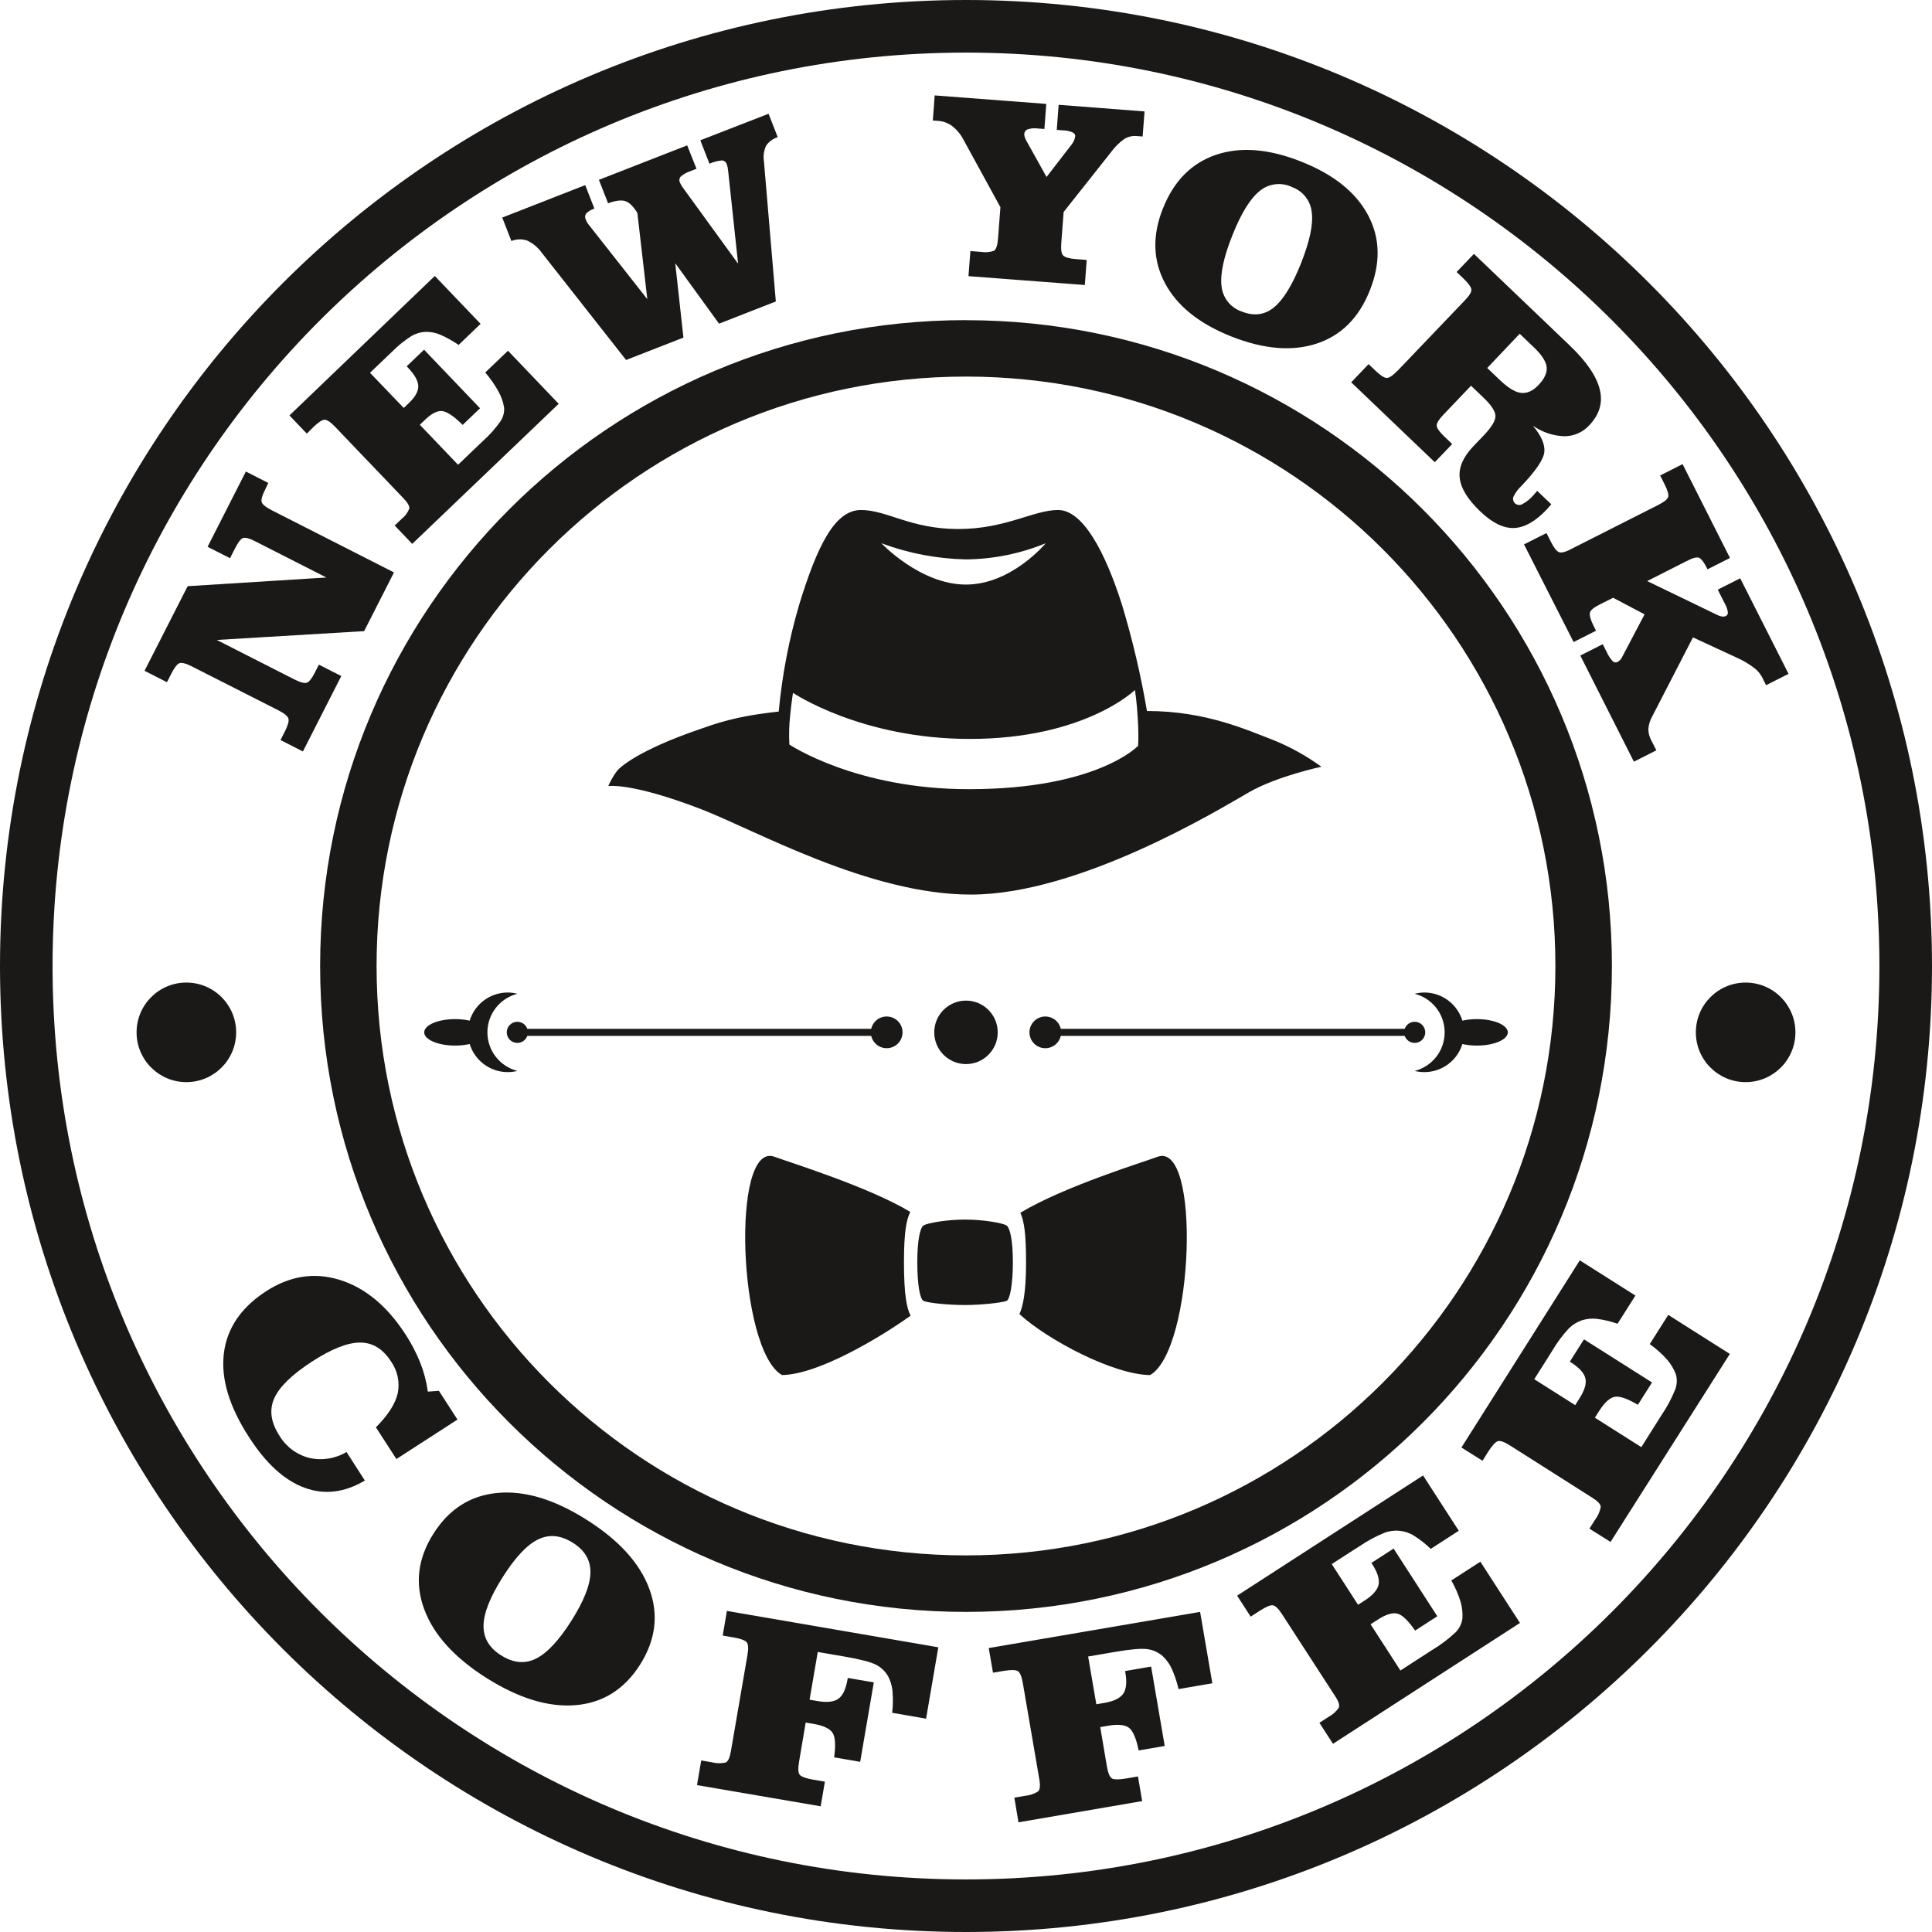
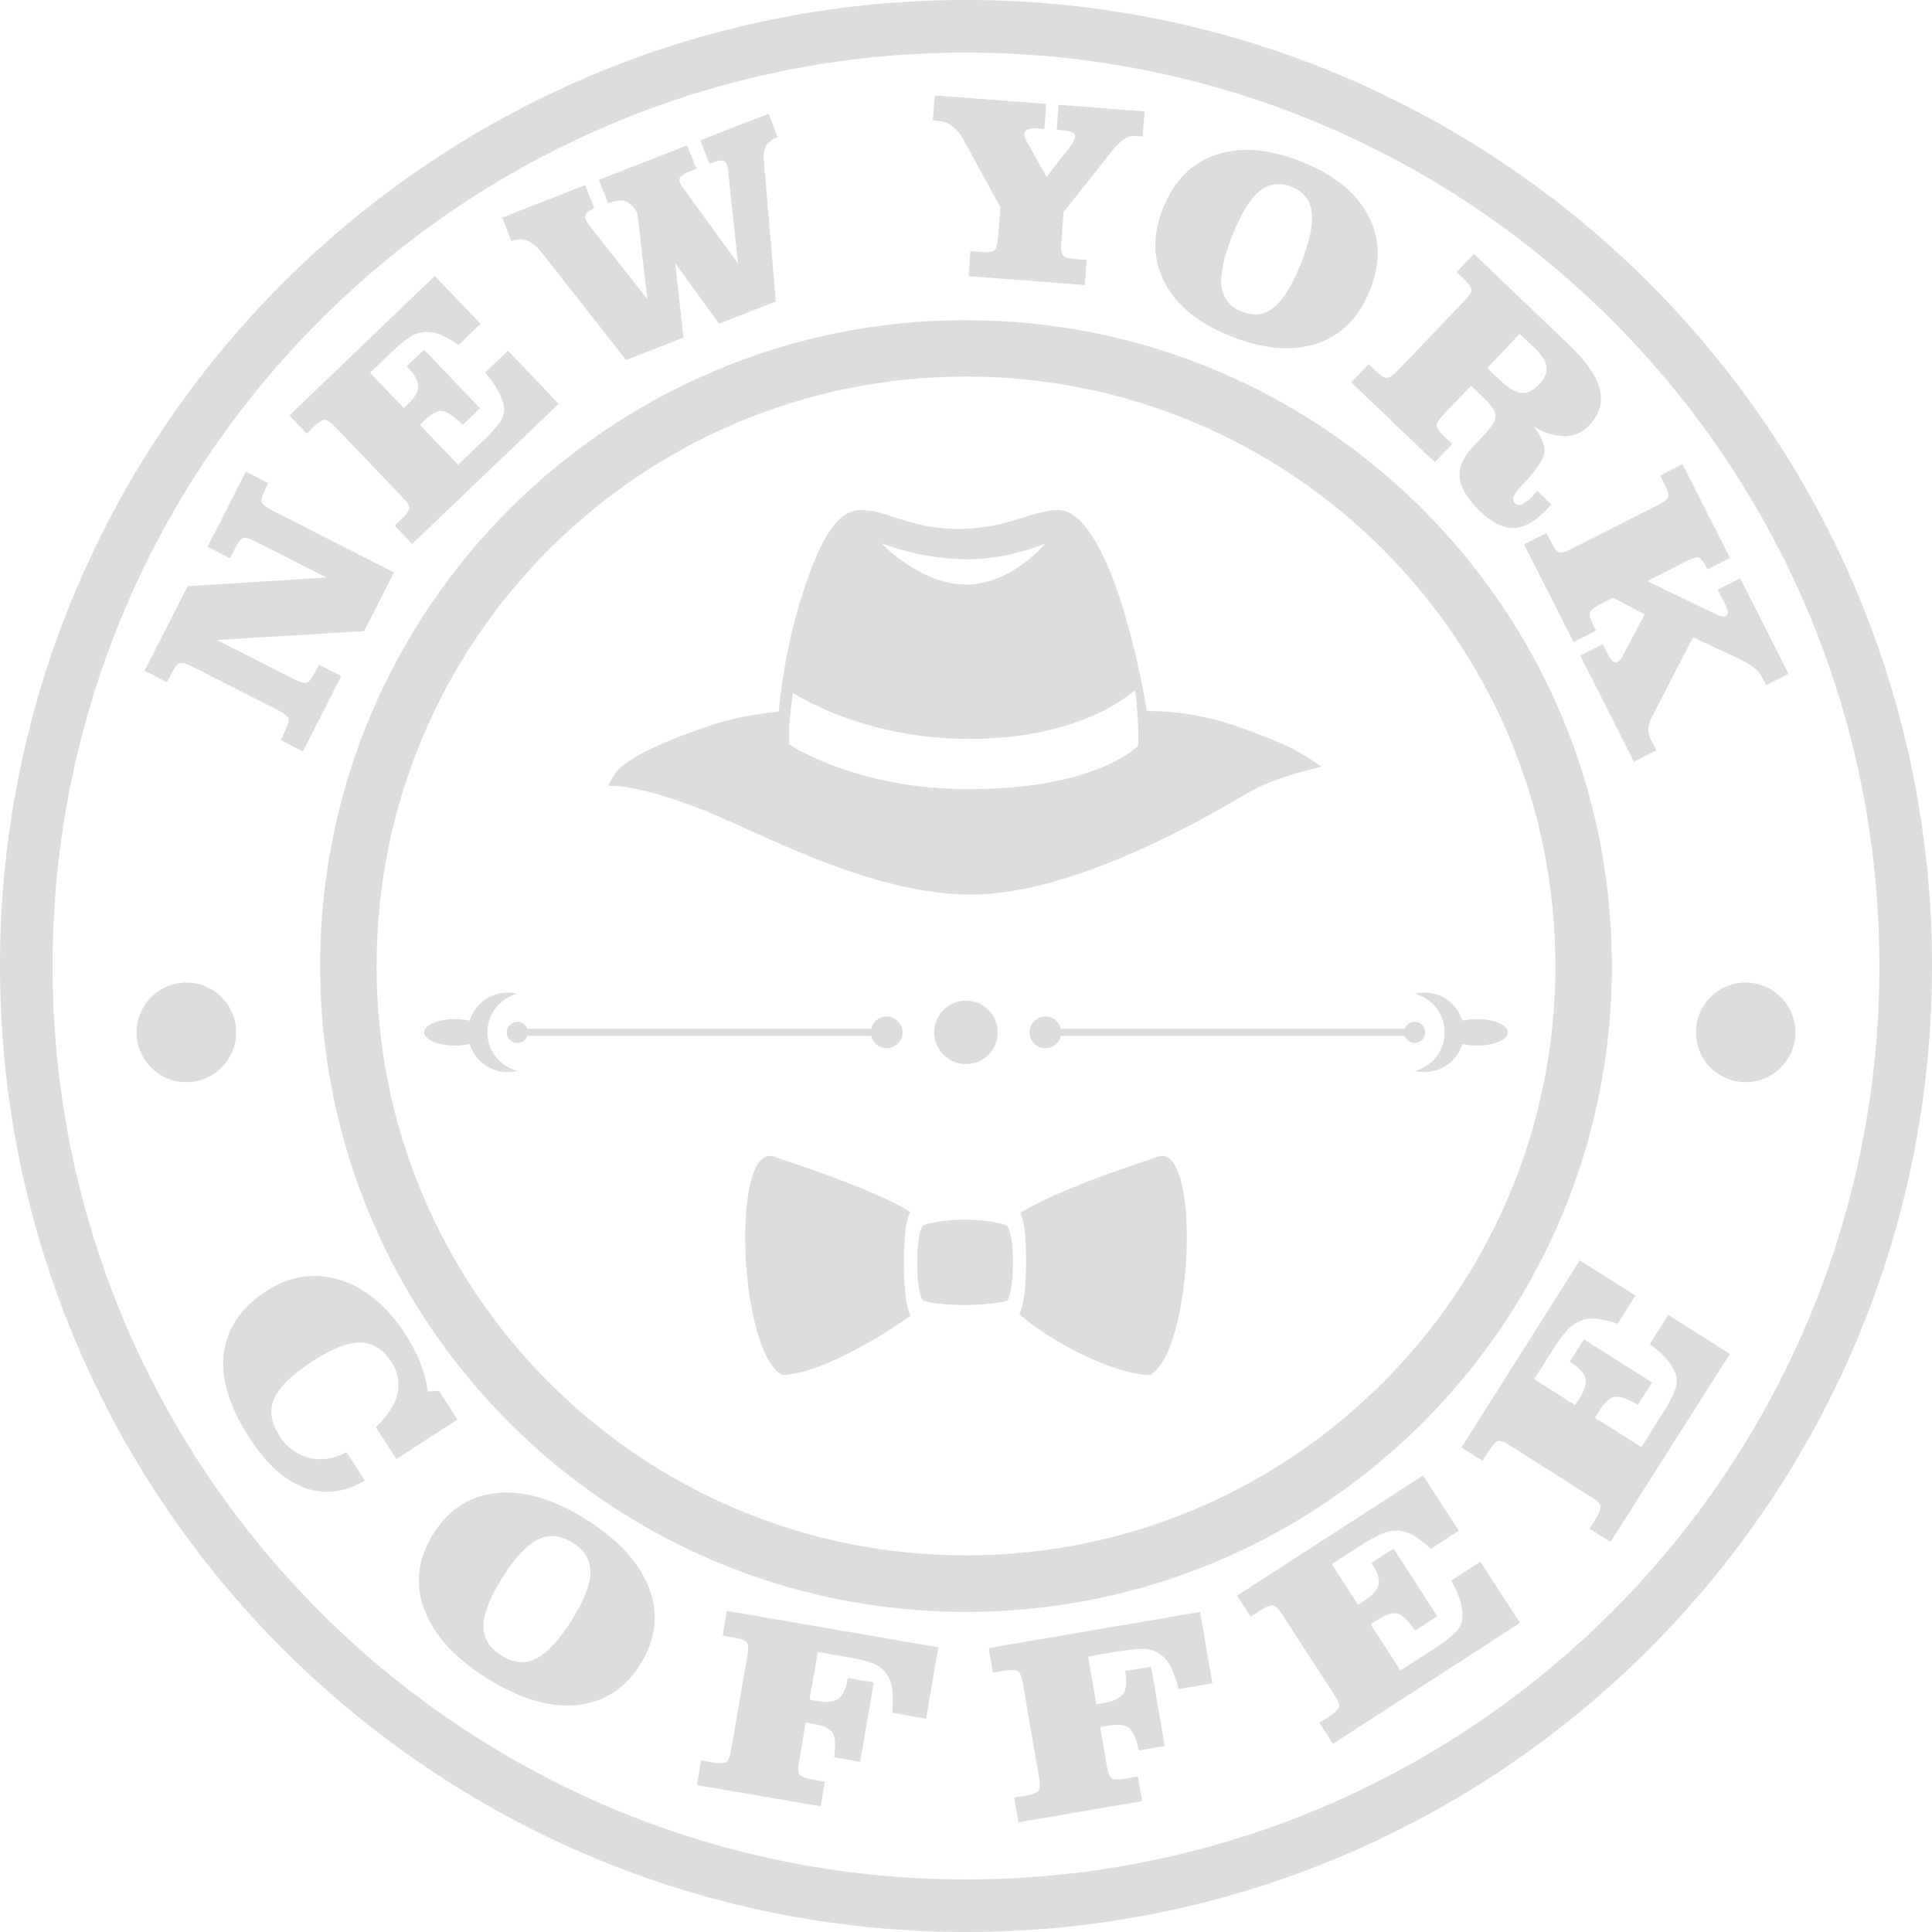
<svg xmlns="http://www.w3.org/2000/svg" viewBox="0 0 582.51 582.51">
  <defs>
-     <style>.cls-1,.cls-2{fill:#1b1918;}.cls-1{fill-rule:evenodd;}</style>
+     <style>.cls-1,.cls-2{fill:#ddd;}.cls-1{fill-rule:evenodd;}</style>
  </defs>
  <g id="Слой_2" data-name="Слой 2">
    <g id="Слой_1-2" data-name="Слой 1">
      <path class="cls-1" d="M291.25,15.86c152.1,0,275.4,123.3,275.4,275.4s-123.3,275.4-275.4,275.4-275.4-123.3-275.4-275.4S139.16,15.86,291.25,15.86Zm0-15.86C452.11,0,582.51,130.4,582.51,291.26S452.11,582.51,291.25,582.51,0,452.11,0,291.26,130.4,0,291.25,0Z" />
      <path class="cls-1" d="M291.25,113.54A177.71,177.71,0,1,1,113.54,291.26,177.71,177.71,0,0,1,291.25,113.54Zm0-17C398.8,96.52,486,183.71,486,291.26S398.8,486,291.25,486,96.52,398.8,96.52,291.26,183.7,96.52,291.25,96.52Z" />
      <circle class="cls-2" cx="56.19" cy="311.26" r="15.01" />
      <circle class="cls-2" cx="526.32" cy="311.26" r="15.01" />
      <circle class="cls-2" cx="291.25" cy="311.26" r="9.57" />
      <circle class="cls-2" cx="315.17" cy="311.26" r="4.78" />
      <circle class="cls-2" cx="267.34" cy="311.26" r="4.78" />
      <rect class="cls-2" x="155.98" y="310.2" width="111.36" height="2.13" />
      <circle class="cls-2" cx="155.98" cy="311.26" r="3.19" />
      <path class="cls-1" d="M153,299.25a11.89,11.89,0,0,1,3,.38,12,12,0,0,0,0,23.26,12,12,0,1,1-3-23.64Z" />
      <ellipse class="cls-2" cx="137.21" cy="311.26" rx="9.31" ry="3.99" />
      <rect class="cls-2" x="315.17" y="310.2" width="111.36" height="2.13" />
      <circle class="cls-2" cx="426.53" cy="311.26" r="3.19" />
      <path class="cls-1" d="M429.53,299.25a11.87,11.87,0,0,0-3,.38,12,12,0,0,1,0,23.26,12,12,0,1,0,3-23.64Z" />
      <ellipse class="cls-2" cx="445.3" cy="311.26" rx="9.31" ry="3.99" />
      <path class="cls-1" d="M521.6,168.23l-6.77,3.42-.23-.45c-.84-1.67-1.61-2.67-2.26-3s-2,0-3.88,1l-11.82,6,21.15,10.22a4.46,4.46,0,0,0,1.46.47,2,2,0,0,0,1.14-.17,1.09,1.09,0,0,0,.56-1.2,7.07,7.07,0,0,0-.85-2.42l-2.19-4.32,6.77-3.42,14.58,28.81-6.77,3.42-1.33-2.63a8.52,8.52,0,0,0-2.54-2.78,25.31,25.31,0,0,0-4.67-2.75l-13.51-6.25-12.24,23.73a9.26,9.26,0,0,0-1.2,3.77,6.77,6.77,0,0,0,.81,3.42l1.59,3.13-6.77,3.42-16.16-32,6.77-3.42,1.24,2.45a10,10,0,0,0,1.71,2.62,1.21,1.21,0,0,0,1.43.32,3.1,3.1,0,0,0,.85-.62,3.37,3.37,0,0,0,.59-.86l6.79-12.91-9.48-5-4,2c-1.84.93-2.85,1.76-3,2.52s.15,2,1,3.73l.85,1.68-6.77,3.42L459.5,164.14l6.77-3.42,1.31,2.59c.91,1.81,1.73,2.86,2.43,3.16s2,0,3.83-1l26.09-13.2c1.85-.94,2.88-1.77,3.05-2.49s-.2-2-1.13-3.83l-1.31-2.59,6.77-3.42Zm-73.19-57.28,3.67,3.51c2.57,2.46,4.75,3.81,6.52,4s3.52-.54,5.22-2.32q2.81-2.94,2.5-5.51c-.21-1.71-1.53-3.73-4-6.05l-4.12-3.95Zm-27,.8,20.21-21.14c1.45-1.51,2.12-2.63,2-3.37s-.86-1.81-2.34-3.23l-2.1-2,5.22-5.46,28.82,27.55q7.64,7.3,9.11,13.29c1,4-.07,7.61-3.17,10.85a10.15,10.15,0,0,1-7.56,3.29,17.52,17.52,0,0,1-9.45-3.2c2.55,3,3.7,5.69,3.48,7.93s-2.55,5.68-6.94,10.28a10.5,10.5,0,0,0-2.38,3.24,1.81,1.81,0,0,0,.5,2,1.87,1.87,0,0,0,2.2.21,11.58,11.58,0,0,0,3.27-2.61c.13-.13.32-.35.59-.68s.46-.55.61-.7l4.24,4.05c-.17.18-.39.43-.71.81s-.54.63-.7.8q-5.17,5.41-9.91,5.54t-10.09-5q-5.69-5.44-6.2-10.12t4.07-9.48l3.1-3.24q3.71-3.88,3.61-6c-.07-1.41-1.27-3.23-3.61-5.47l-3.75-3.59L435.23,125q-2.16,2.26-2.05,3.39c.07.75.84,1.83,2.28,3.21l2.38,2.28-5.24,5.48-25.2-24.09,5.24-5.48,2.1,2c1.46,1.4,2.59,2.13,3.34,2.16S419.94,113.25,421.38,111.75Zm-70.73-49q4.92-12.35,16-16.09t25.74,2.1q14.57,5.8,20.06,16.11T413,87.59q-4.92,12.35-16,16t-25.77-2.15q-14.53-5.78-20-16.1T350.65,62.77Zm38.77-6.4a9.08,9.08,0,0,0-9.7,1.28q-4.25,3.44-8.16,13.27-4,10-3.28,15.45a9,9,0,0,0,6.1,7.58q5.49,2.19,9.71-1.26t8.15-13.29C394.87,72.77,396,67.65,395.5,64A9,9,0,0,0,389.42,56.37Zm-99-14.31A12.5,12.5,0,0,0,287.08,38a7.92,7.92,0,0,0-4.2-1.55l-1.63-.12.57-7.56,33.64,2.56-.57,7.56-2-.15a7,7,0,0,0-3,.24,1.57,1.57,0,0,0-1.06,1.41,2.39,2.39,0,0,0,.12.9,8.75,8.75,0,0,0,.59,1.3l6,10.77,7.62-9.86a5.16,5.16,0,0,0,.7-1.22,4.3,4.3,0,0,0,.33-1.32c0-.43-.26-.78-.87-1.07a7.1,7.1,0,0,0-2.55-.57l-2.15-.16.57-7.56,25.9,2-.58,7.56-1.8-.14a6,6,0,0,0-3.62.82,16.73,16.73,0,0,0-4.08,4L320.69,63.92l-.7,9.25c-.16,2.05,0,3.35.6,3.9s1.85.9,3.9,1.06l3.16.24-.57,7.56L292,83.26l.58-7.56,3.28.25a7.49,7.49,0,0,0,3.84-.35c.65-.39,1.07-1.68,1.23-3.88l.7-9.25Zm-114,13.78,2.76,7.07a6.11,6.11,0,0,0-2.44,1.45,1.66,1.66,0,0,0-.2,1.75,6,6,0,0,0,.47,1,4.83,4.83,0,0,0,.6.83l17.53,22.28-3-26c-1.23-2-2.45-3.19-3.65-3.57s-2.93-.16-5.18.66l-2.76-7.07,26.61-10.39L210,50.89l-1.77.69a8.52,8.52,0,0,0-3,1.67,1.62,1.62,0,0,0-.23,1.78,6.11,6.11,0,0,0,.39.79,8.86,8.86,0,0,0,.68,1L222.54,79.5l-3-28a9.38,9.38,0,0,0-.17-1.1,5.5,5.5,0,0,0-.25-.87,1.62,1.62,0,0,0-1.42-1.16,11.28,11.28,0,0,0-3.79,1l-2.76-7.07,20.58-8,2.76,7.07A6.58,6.58,0,0,0,231,43.9a8.09,8.09,0,0,0-.68,4.61l3.6,42.39-17.12,6.69L203.59,79.37l2.47,22.42-17.29,6.75L163.35,76.21a11.2,11.2,0,0,0-4.41-3.68,6.77,6.77,0,0,0-4.75.14l-2.76-7.07ZM131.1,83.21,144.9,97.64,138.28,104a32.66,32.66,0,0,0-5.55-3.09,10.76,10.76,0,0,0-4.16-.86,9.43,9.43,0,0,0-4.4,1.2,32.43,32.43,0,0,0-6,4.83l-1.25,1.19-5.36,5.13L121.73,123l1.61-1.54q2.84-2.71,2.77-5.08c-.05-1.57-1.1-3.44-3.17-5.6l-.32-.34,5.24-5,16.88,17.66-5.24,5q-4-3.93-6.17-4.16t-5.08,2.53l-1.67,1.6,11.53,12.06,7.41-7.09a34,34,0,0,0,5.47-6.16,6.59,6.59,0,0,0,1-4,15.32,15.32,0,0,0-1.69-4.84,33.49,33.49,0,0,0-4-5.73l6.86-6.56,15.29,16-44.16,42.23L119,158.45l2.1-2a7.56,7.56,0,0,0,2.3-3.07c.15-.72-.47-1.8-1.83-3.22l-.27-.29-20.21-21.13c-1.43-1.5-2.52-2.22-3.26-2.18s-1.85.77-3.32,2.18l-2,2-5.24-5.48ZM56.58,176.74l41.82-2.62L77.06,163.26c-1.92-1-3.22-1.3-3.89-1s-1.44,1.38-2.33,3.12l-1.49,2.92-6.76-3.44,11.54-22.69,6.76,3.44L80,147.49c-.92,1.8-1.29,3.07-1.13,3.8s1.19,1.57,3,2.52l36.92,18.78-9,17.7-44.42,2.66,23.35,11.88c1.85.94,3.13,1.27,3.83,1s1.52-1.34,2.43-3.14l1.16-2.3,6.76,3.44L91.33,226.57l-6.76-3.44,1.29-2.53c.93-1.82,1.3-3.11,1.12-3.87s-1.19-1.61-3-2.54L57.89,200.95q-2.72-1.38-3.78-1c-.71.28-1.54,1.36-2.48,3.21l-1.29,2.53-6.76-3.44Z" />
      <path class="cls-1" d="M476.32,380l16.77,10.62-5.39,8.5a30.17,30.17,0,0,0-6.21-1.48,10.9,10.9,0,0,0-4.36.38,10.77,10.77,0,0,0-4.18,2.57,39.5,39.5,0,0,0-5,6.76l-1,1.6-4.36,6.89,12.34,7.82,1.31-2.07c1.54-2.42,2.13-4.45,1.77-6s-1.8-3.2-4.31-4.79l-.39-.25,4.27-6.73,20.52,13-4.27,6.73c-3.21-1.88-5.55-2.69-7-2.4s-3,1.66-4.6,4.14l-1.36,2.15,14,8.88,6-9.52a40.7,40.7,0,0,0,4.27-8,7.32,7.32,0,0,0,.15-4.43,14.65,14.65,0,0,0-2.67-4.46,30.71,30.71,0,0,0-5.21-4.65l5.58-8.81,18.57,11.77L485.59,464.9l-6.37-4,1.71-2.7a9.08,9.08,0,0,0,1.7-3.84c0-.78-.83-1.7-2.48-2.75l-.34-.21L455.25,435.8c-1.74-1.1-3-1.52-3.71-1.25s-1.7,1.36-2.91,3.25L447,440.43l-6.37-4Zm-47.26,64.86,10.77,16.67L431.38,467a30.1,30.1,0,0,0-5-3.94,10.08,10.08,0,0,0-9-.9,39.56,39.56,0,0,0-7.41,4l-1.59,1-6.85,4.42,7.93,12.27,2.06-1.33c2.41-1.56,3.8-3.15,4.13-4.75s-.29-3.65-1.91-6.15l-.25-.39,6.69-4.32,13.18,20.4-6.69,4.32c-2.12-3.05-3.91-4.77-5.38-5.12s-3.44.24-5.91,1.84l-2.14,1.38,9,13.94,9.46-6.12a41.28,41.28,0,0,0,7.22-5.45,7.33,7.33,0,0,0,2-4,14.67,14.67,0,0,0-.55-5.17,30.78,30.78,0,0,0-2.79-6.41l8.76-5.66,11.94,18.47-56.38,36.44-4.09-6.34,2.68-1.73a9.11,9.11,0,0,0,3.15-2.78c.34-.71,0-1.9-1.1-3.54l-.21-.33L386.55,486.7c-1.12-1.74-2.07-2.63-2.85-2.7s-2.11.52-4,1.74l-2.61,1.69L373,481.1ZM361.84,486l3.69,21.52-10.19,1.75a32.37,32.37,0,0,0-2.06-6.15,12,12,0,0,0-2.73-3.8,8.7,8.7,0,0,0-4.61-2.09q-2.67-.39-9.81.84l-8.05,1.38,2.47,14.4,2.43-.42c2.82-.48,4.71-1.4,5.66-2.74s1.17-3.47.66-6.41l-.08-.45,7.85-1.35,4.1,23.94-7.85,1.35c-.75-3.65-1.72-5.92-2.93-6.83s-3.26-1.13-6.14-.64l-2.52.43,2,11.83c.38,2.18.92,3.41,1.65,3.72s2.15.29,4.25-.07l3.47-.6,1.27,7.43-37.29,6.4L305.83,542l3.15-.54a9.12,9.12,0,0,0,4-1.32c.58-.52.71-1.76.38-3.69l-.07-.39-4.91-28.65c-.35-2-.87-3.23-1.56-3.6s-2.15-.36-4.36,0l-3.07.52-1.28-7.43Zm-78.93,10.67-3.69,21.52L269,516.42a32.44,32.44,0,0,0,.1-6.48,11.91,11.91,0,0,0-1.31-4.49,8.73,8.73,0,0,0-3.65-3.51q-2.38-1.25-9.53-2.48l-8.05-1.38-2.47,14.39,2.43.42c2.82.48,4.91.25,6.25-.7s2.26-2.89,2.76-5.82l.08-.46,7.85,1.34-4.11,23.95-7.85-1.35c.5-3.68.35-6.16-.49-7.41s-2.7-2.15-5.57-2.65l-2.52-.43-2,11.83c-.37,2.18-.27,3.52.32,4.05s1.93,1,4,1.35l3.47.59-1.27,7.43-37.29-6.39,1.27-7.43,3.15.54a9.06,9.06,0,0,0,4.2.09c.73-.29,1.25-1.42,1.59-3.35l.07-.4L225.36,499c.35-2,.25-3.34-.28-3.91s-1.9-1.05-4.11-1.43l-3.07-.53,1.27-7.43ZM130.7,462.39q7.07-11.16,19.39-12.27T177,458.3q14.55,9.22,18.8,20.81T193,501.88q-7.08,11.16-19.37,12.23t-27-8.22q-14.51-9.2-18.76-20.78T130.7,462.39Zm42,2.76q-5.45-3.45-10.47-1T151.6,475.46q-5.72,9-5.81,14.64t5.31,9q5.48,3.47,10.48,1t10.64-11.33q5.7-9,5.8-14.61T172.73,465.16ZM110,446.39q-9.19,5.49-18.22,2.16T75.12,433.37q-9-13.86-7.63-25.26t12.72-18.78q10.78-7,22.25-3.43t19.82,16.45a48,48,0,0,1,4.45,8.57,37.19,37.19,0,0,1,2.26,8.66l3.34-.24,5.6,8.67-18.41,11.9-6.18-9.56c3.7-3.71,5.89-7.15,6.59-10.32a12.37,12.37,0,0,0-2.09-9.62q-3.64-5.63-9.29-5.62t-14.46,5.72Q85,416.4,82.67,421.63c-1.54,3.5-1,7.21,1.54,11.18a14.74,14.74,0,0,0,9,6.75,15.28,15.28,0,0,0,11.27-1.77Z" />
      <path class="cls-2" d="M383.81,223.09c-7.64-2.89-20.11-8.73-38-8.72a262.17,262.17,0,0,0-7.46-31.82c-5.16-16.32-11.89-28.78-19.33-28.78s-15.75,5.73-30.12,5.73-21.43-5.73-29.31-5.73-13.17,10.74-18.62,28.5a169.84,169.84,0,0,0-6.18,32.27c-13.47,1.47-18.87,3.6-24.52,5.56-17.45,6.05-23.12,11-24.18,12.26A23.51,23.51,0,0,0,183.4,237s6.95-1.15,28.07,7c16.25,6.28,50.55,25.72,81.27,25.72,32.86,0,75.18-25.87,83.77-30.81s21.91-7.73,21.91-7.73A68.15,68.15,0,0,0,383.81,223.09Zm-92.58-54.43a64.61,64.61,0,0,0,24.06-4.87S305,176.25,291.23,176.25s-25.49-12.46-25.49-12.46A77.62,77.62,0,0,0,291.23,168.66Zm51.84,56.28s-12.32,13-50.84,13C258.08,238,238,224.48,238,224.48a54.29,54.29,0,0,1,.23-8.71c.37-3.84.86-6.87.86-6.87s20.55,13.89,53.27,13.89c34.8,0,49.83-14.75,49.83-14.75s.59,3.72.86,8.59C343.43,223,343.07,226.25,343.07,224.94Z" />
      <path class="cls-2" d="M272.55,380.59c0-9.22.76-12.89,1.91-15.19-12.48-7.56-36.88-15.1-40.9-16.61-13.25-5-11,58.31,2.22,65.79,11-.11,30-11.6,38.78-17.9C273.43,394.59,272.55,390.51,272.55,380.59Z" />
      <path class="cls-2" d="M348.95,348.8c-4,1.52-27.88,8.8-41.3,16.85,1.12,2.58,1.71,6.14,1.71,14.94,0,9.43-1,13.44-2,15.62,8.56,7.81,28.3,18.26,39.39,18.38C359.95,407.11,362.19,343.81,348.95,348.8Z" />
      <path class="cls-2" d="M303.48,369.49c-1.23-.78-7.19-1.78-12.37-1.78l-.15,0-.15,0c-5.19,0-11.15,1-12.37,1.78-1,.64-1.87,4.35-1.87,11.1s.8,11.15,1.88,11.63c1.64.72,8,1.25,12.38,1.25l.15,0,.15,0c4.38,0,10.7-.63,12.38-1.25.94-.35,1.88-4.87,1.88-11.62S304.48,370.13,303.48,369.49Z" />
    </g>
  </g>
</svg>
